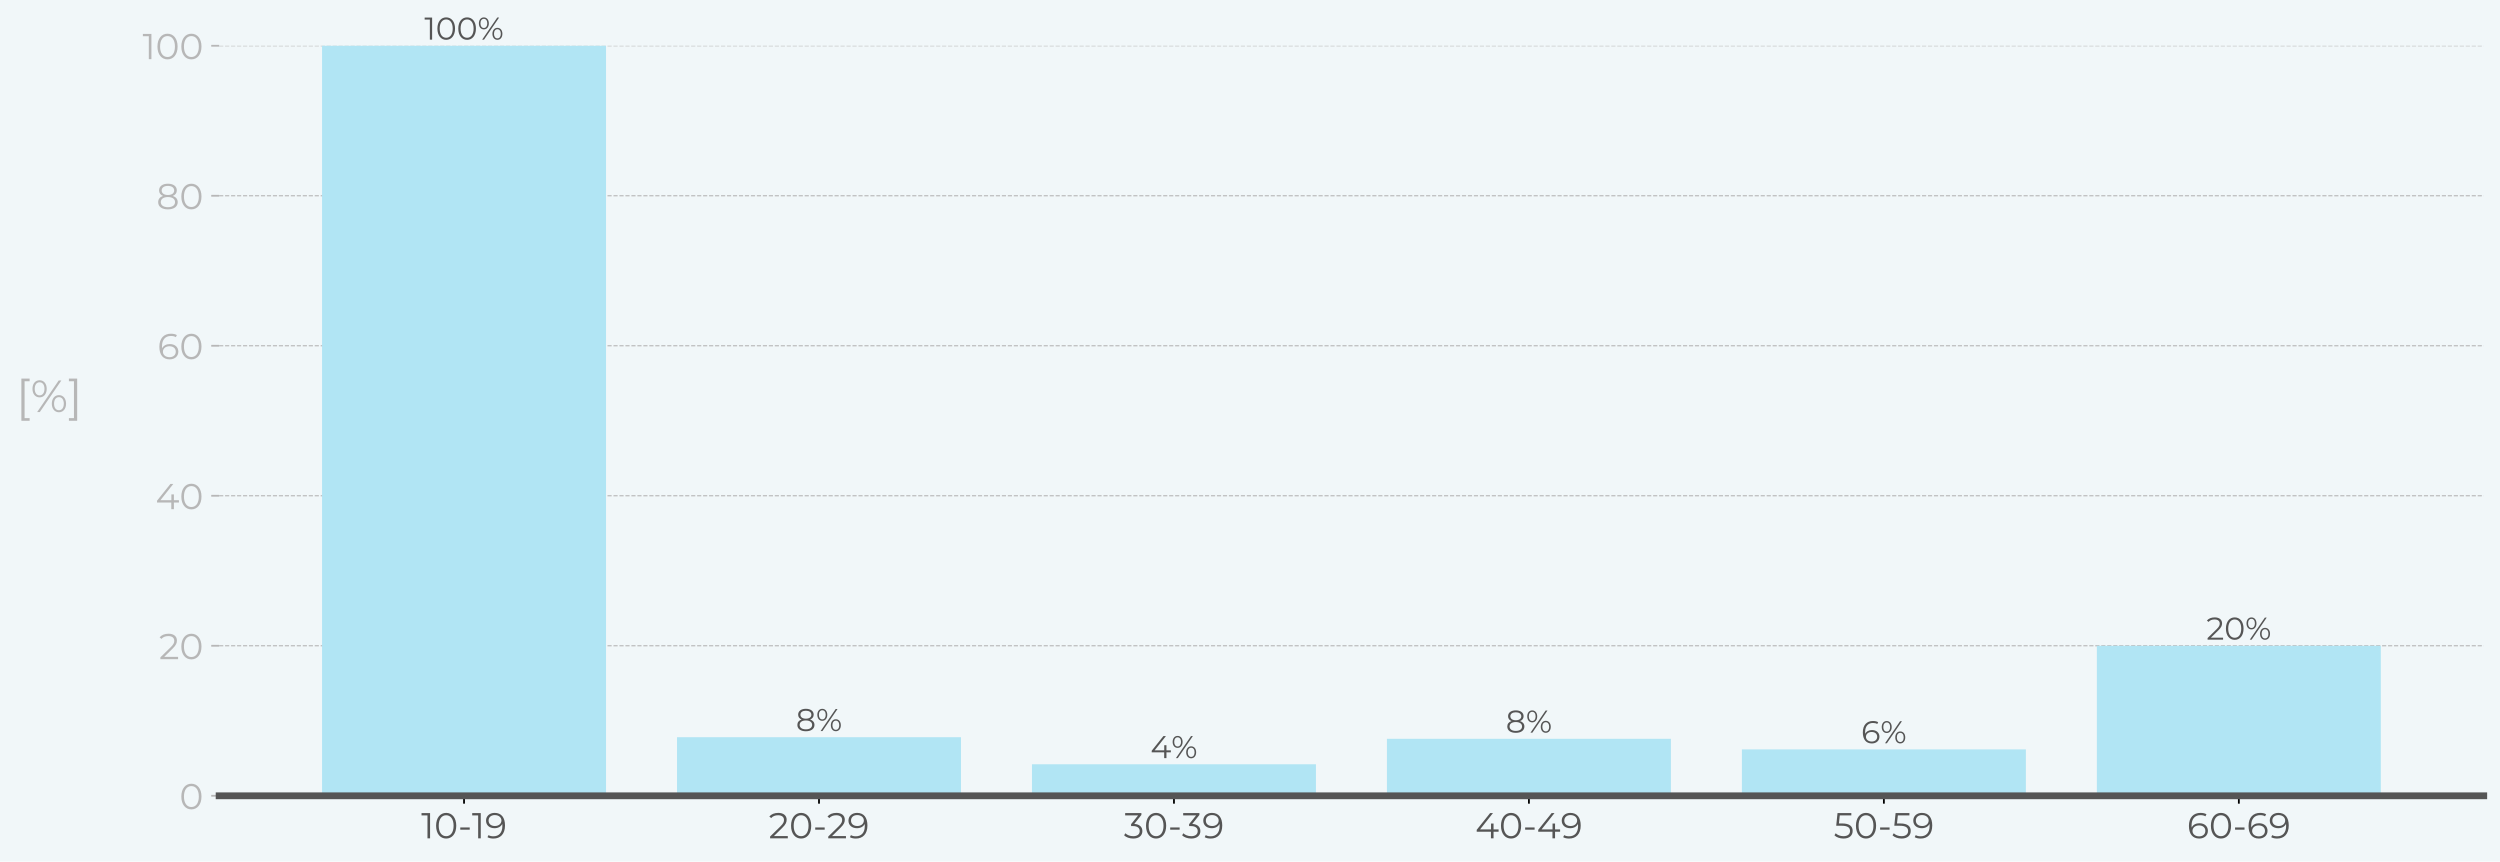
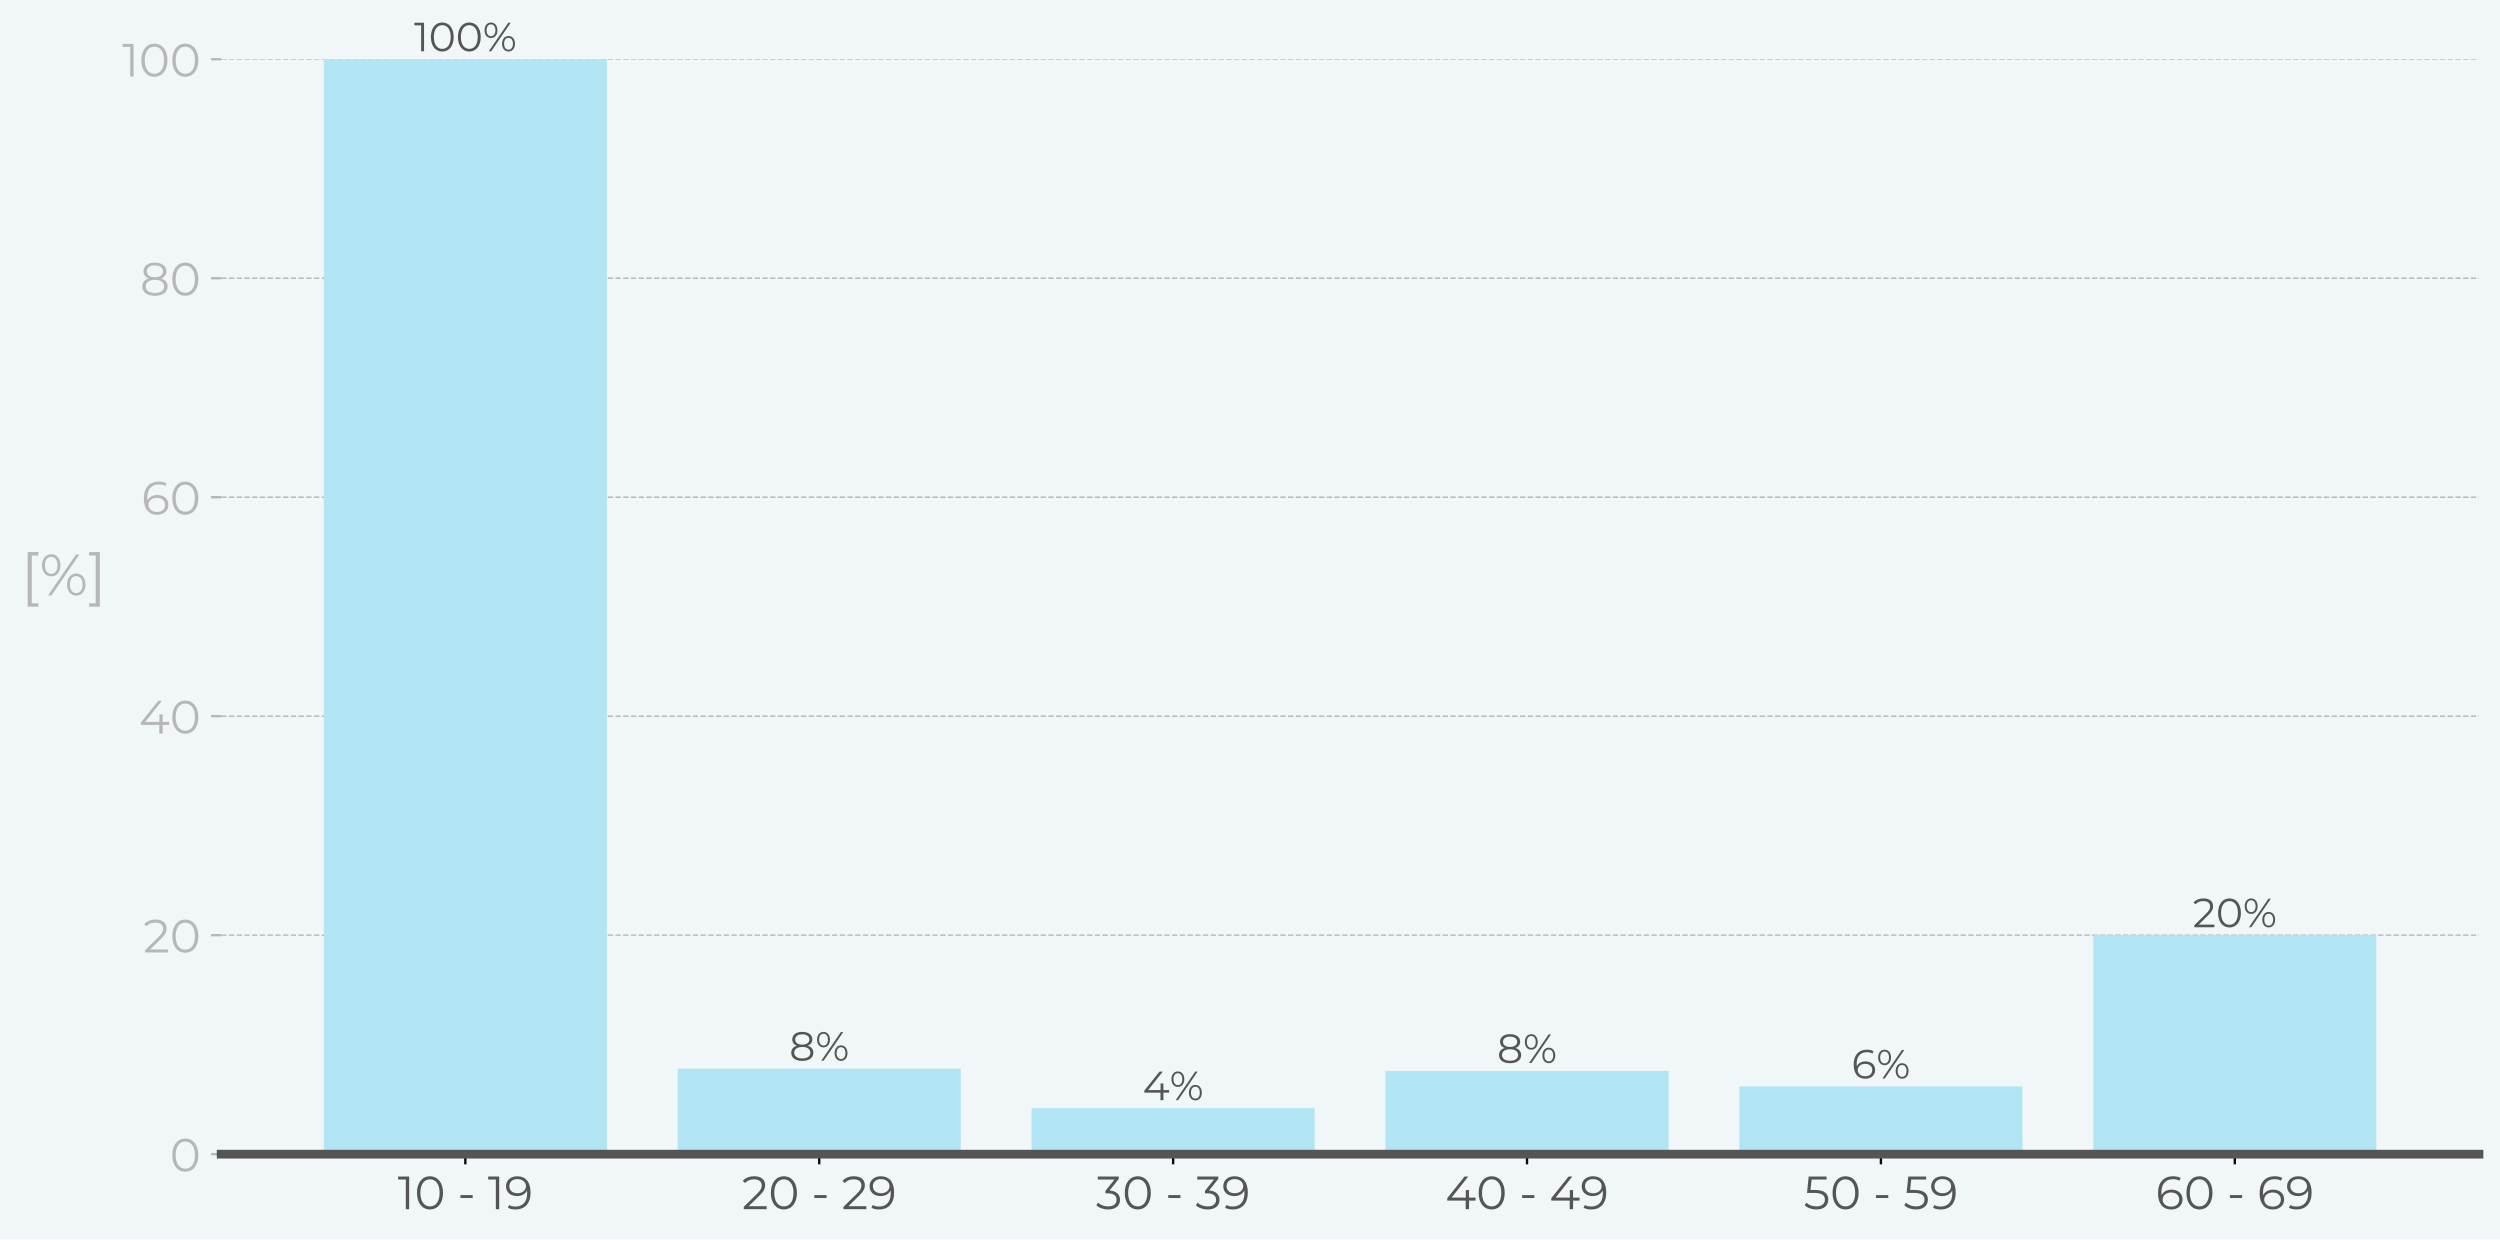
- <svg xmlns="http://www.w3.org/2000/svg" xmlns:xlink="http://www.w3.org/1999/xlink" width="1108.78pt" height="382.123pt" viewBox="0 0 1108.78 382.123" version="1.1">
+ <svg xmlns="http://www.w3.org/2000/svg" xmlns:xlink="http://www.w3.org/1999/xlink" width="856.965pt" height="424.803pt" viewBox="0 0 856.965 424.803" version="1.1">
  <defs>
    <style type="text/css">*{stroke-linejoin: round; stroke-linecap: butt}</style>
  </defs>
  <g id="figure_1">
    <g id="patch_1">
-       <path d="M 0 382.123  L 1108.78 382.123  L 1108.78 0  L 0 0  z " style="fill: #f1f7f9" />
+       <path d="M -0 424.803  L 856.965 424.803  L 856.965 0  L -0 0  z " style="fill: #f1f7f9" />
    </g>
    <g id="axes_1">
      <g id="patch_2">
-         <path d="M 97.18 352.945  L 1101.58 352.945  L 1101.58 20.305  L 97.18 20.305  z " style="fill: #f1f7f9" />
+         <path d="M 75.81 395.625  L 849.765 395.625  L 849.765 20.305  L 75.81 20.305  z " style="fill: #f1f7f9" />
      </g>
      <g id="matplotlib.axis_1">
        <g id="xtick_1">
          <g id="line2d_1">
            <defs>
-               <path id="m6cead8b4ab" d="M 0 0  L 0 3.5  " style="stroke: #000000; stroke-width: 0.8" />
+               <path id="md379e10e63" d="M 0 0  L 0 3.5  " style="stroke: #000000; stroke-width: 0.8" />
            </defs>
            <g>
-               <use xlink:href="#m6cead8b4ab" x="205.806" y="352.945" style="stroke: #000000; stroke-width: 0.8" />
+               <use xlink:href="#md379e10e63" x="159.514" y="395.625" style="stroke: #000000; stroke-width: 0.8" />
            </g>
          </g>
          <g id="text_1">
-             <g style="fill: #555555" transform="translate(186.8063 371.8178)scale(0.16 -0.16)">
+             <g style="fill: #555555" transform="translate(136.3211 414.4978)scale(0.16 -0.16)">
              <defs>
                <path id="Montserrat-Regular-31" d="M 58 4480  L 58 4070  L 1114 4070  L 1114 0  L 1574 0  L 1574 4480  L 58 4480  z " transform="scale(0.015625)" />
                <path id="Montserrat-Regular-30" d="M 2118 -38  C 3155 -38 3910 813 3910 2240  C 3910 3667 3155 4518 2118 4518  C 1082 4518 333 3667 333 2240  C 333 813 1082 -38 2118 -38  z M 2118 384  C 1338 384 800 1043 800 2240  C 800 3437 1338 4096 2118 4096  C 2899 4096 3437 3437 3437 2240  C 3437 1043 2899 384 2118 384  z " transform="scale(0.015625)" />
+                 <path id="Montserrat-Regular-20" transform="scale(0.015625)" />
                <path id="Montserrat-Regular-2d" d="M 384 1536  L 2061 1536  L 2061 1933  L 384 1933  L 384 1536  z " transform="scale(0.015625)" />
                <path id="Montserrat-Regular-39" d="M 1728 4518  C 858 4518 198 3981 198 3142  C 198 2323 819 1798 1709 1798  C 2330 1798 2854 2074 3078 2566  C 3091 2432 3098 2304 3098 2202  C 3098 986 2477 365 1510 365  C 1178 365 870 422 640 576  L 454 205  C 736 32 1114 -38 1517 -38  C 2733 -38 3565 755 3565 2278  C 3565 3693 2918 4518 1728 4518  z M 1779 2189  C 1088 2189 653 2566 653 3155  C 653 3750 1101 4128 1747 4128  C 2522 4128 2931 3661 2931 3168  C 2931 2611 2464 2189 1779 2189  z " transform="scale(0.015625)" />
              </defs>
              <use xlink:href="#Montserrat-Regular-31" />
              <use xlink:href="#Montserrat-Regular-30" x="36.1" />
-               <use xlink:href="#Montserrat-Regular-2d" x="102.3" />
-               <use xlink:href="#Montserrat-Regular-31" x="140.5" />
-               <use xlink:href="#Montserrat-Regular-39" x="176.6" />
+               <use xlink:href="#Montserrat-Regular-20" x="102.3" />
+               <use xlink:href="#Montserrat-Regular-2d" x="128.5" />
+               <use xlink:href="#Montserrat-Regular-20" x="166.7" />
+               <use xlink:href="#Montserrat-Regular-31" x="192.9" />
+               <use xlink:href="#Montserrat-Regular-39" x="229" />
            </g>
          </g>
        </g>
        <g id="xtick_2">
          <g id="line2d_2">
            <g>
-               <use xlink:href="#m6cead8b4ab" x="363.236" y="352.945" style="stroke: #000000; stroke-width: 0.8" />
+               <use xlink:href="#md379e10e63" x="280.823" y="395.625" style="stroke: #000000; stroke-width: 0.8" />
            </g>
          </g>
          <g id="text_2">
-             <g style="fill: #555555" transform="translate(340.9233 371.8178)scale(0.16 -0.16)">
+             <g style="fill: #555555" transform="translate(254.3182 414.4978)scale(0.16 -0.16)">
              <defs>
                <path id="Montserrat-Regular-32" d="M 928 410  L 2451 1907  C 3053 2496 3187 2880 3187 3309  C 3187 4058 2611 4518 1702 4518  C 1018 4518 461 4288 115 3878  L 442 3597  C 736 3936 1139 4096 1664 4096  C 2349 4096 2714 3776 2714 3258  C 2714 2950 2618 2650 2112 2150  L 250 326  L 250 0  L 3392 0  L 3392 410  L 928 410  z " transform="scale(0.015625)" />
              </defs>
              <use xlink:href="#Montserrat-Regular-32" />
              <use xlink:href="#Montserrat-Regular-30" x="56.8" />
-               <use xlink:href="#Montserrat-Regular-2d" x="123" />
-               <use xlink:href="#Montserrat-Regular-32" x="161.2" />
-               <use xlink:href="#Montserrat-Regular-39" x="218" />
+               <use xlink:href="#Montserrat-Regular-20" x="123" />
+               <use xlink:href="#Montserrat-Regular-2d" x="149.2" />
+               <use xlink:href="#Montserrat-Regular-20" x="187.4" />
+               <use xlink:href="#Montserrat-Regular-32" x="213.6" />
+               <use xlink:href="#Montserrat-Regular-39" x="270.4" />
            </g>
          </g>
        </g>
        <g id="xtick_3">
          <g id="line2d_3">
            <g>
-               <use xlink:href="#m6cead8b4ab" x="520.665" y="352.945" style="stroke: #000000; stroke-width: 0.8" />
+               <use xlink:href="#md379e10e63" x="402.133" y="395.625" style="stroke: #000000; stroke-width: 0.8" />
            </g>
          </g>
          <g id="text_3">
-             <g style="fill: #555555" transform="translate(498.4153 371.8178)scale(0.16 -0.16)">
+             <g style="fill: #555555" transform="translate(375.6902 414.4978)scale(0.16 -0.16)">
              <defs>
                <path id="Montserrat-Regular-33" d="M 1856 2560  L 3123 4154  L 3123 4480  L 243 4480  L 243 4070  L 2534 4070  L 1293 2515  L 1293 2176  L 1613 2176  C 2445 2176 2822 1824 2822 1286  C 2822 730 2413 384 1670 384  C 1088 384 570 602 282 902  L 58 538  C 403 186 1024 -38 1670 -38  C 2752 -38 3296 538 3296 1286  C 3296 2003 2816 2509 1856 2560  z " transform="scale(0.015625)" />
              </defs>
              <use xlink:href="#Montserrat-Regular-33" />
              <use xlink:href="#Montserrat-Regular-30" x="56.4" />
-               <use xlink:href="#Montserrat-Regular-2d" x="122.6" />
-               <use xlink:href="#Montserrat-Regular-33" x="160.8" />
-               <use xlink:href="#Montserrat-Regular-39" x="217.2" />
+               <use xlink:href="#Montserrat-Regular-20" x="122.6" />
+               <use xlink:href="#Montserrat-Regular-2d" x="148.8" />
+               <use xlink:href="#Montserrat-Regular-20" x="187" />
+               <use xlink:href="#Montserrat-Regular-33" x="213.2" />
+               <use xlink:href="#Montserrat-Regular-39" x="269.6" />
            </g>
          </g>
        </g>
        <g id="xtick_4">
          <g id="line2d_4">
            <g>
-               <use xlink:href="#m6cead8b4ab" x="678.095" y="352.945" style="stroke: #000000; stroke-width: 0.8" />
+               <use xlink:href="#md379e10e63" x="523.442" y="395.625" style="stroke: #000000; stroke-width: 0.8" />
            </g>
          </g>
          <g id="text_4">
-             <g style="fill: #555555" transform="translate(654.2947 371.8178)scale(0.16 -0.16)">
+             <g style="fill: #555555" transform="translate(495.4498 414.4978)scale(0.16 -0.16)">
              <defs>
                <path id="Montserrat-Regular-34" d="M 4141 1587  L 3245 1587  L 3245 2624  L 2797 2624  L 2797 1587  L 851 1587  L 3142 4480  L 2630 4480  L 256 1510  L 256 1178  L 2784 1178  L 2784 0  L 3245 0  L 3245 1178  L 4141 1178  L 4141 1587  z " transform="scale(0.015625)" />
              </defs>
              <use xlink:href="#Montserrat-Regular-34" />
              <use xlink:href="#Montserrat-Regular-30" x="66.1" />
-               <use xlink:href="#Montserrat-Regular-2d" x="132.3" />
-               <use xlink:href="#Montserrat-Regular-34" x="170.5" />
-               <use xlink:href="#Montserrat-Regular-39" x="236.6" />
+               <use xlink:href="#Montserrat-Regular-20" x="132.3" />
+               <use xlink:href="#Montserrat-Regular-2d" x="158.5" />
+               <use xlink:href="#Montserrat-Regular-20" x="196.7" />
+               <use xlink:href="#Montserrat-Regular-34" x="222.9" />
+               <use xlink:href="#Montserrat-Regular-39" x="289" />
            </g>
          </g>
        </g>
        <g id="xtick_5">
          <g id="line2d_5">
            <g>
-               <use xlink:href="#m6cead8b4ab" x="835.524" y="352.945" style="stroke: #000000; stroke-width: 0.8" />
+               <use xlink:href="#md379e10e63" x="644.752" y="395.625" style="stroke: #000000; stroke-width: 0.8" />
            </g>
          </g>
          <g id="text_5">
-             <g style="fill: #555555" transform="translate(813.2442 371.8178)scale(0.16 -0.16)">
+             <g style="fill: #555555" transform="translate(618.2793 414.4978)scale(0.16 -0.16)">
              <defs>
                <path id="Montserrat-Regular-35" d="M 1510 2643  L 934 2643  L 1088 4070  L 3136 4070  L 3136 4480  L 685 4480  L 454 2234  L 1408 2234  C 2547 2234 2906 1875 2906 1299  C 2906 755 2502 384 1741 384  C 1165 384 653 602 365 902  L 141 538  C 486 186 1101 -38 1747 -38  C 2842 -38 3373 557 3373 1318  C 3373 2112 2861 2643 1510 2643  z " transform="scale(0.015625)" />
              </defs>
              <use xlink:href="#Montserrat-Regular-35" />
              <use xlink:href="#Montserrat-Regular-30" x="56.6" />
-               <use xlink:href="#Montserrat-Regular-2d" x="122.8" />
-               <use xlink:href="#Montserrat-Regular-35" x="161" />
-               <use xlink:href="#Montserrat-Regular-39" x="217.6" />
+               <use xlink:href="#Montserrat-Regular-20" x="122.8" />
+               <use xlink:href="#Montserrat-Regular-2d" x="149" />
+               <use xlink:href="#Montserrat-Regular-20" x="187.2" />
+               <use xlink:href="#Montserrat-Regular-35" x="213.4" />
+               <use xlink:href="#Montserrat-Regular-39" x="270" />
            </g>
          </g>
        </g>
        <g id="xtick_6">
          <g id="line2d_6">
            <g>
-               <use xlink:href="#m6cead8b4ab" x="992.954" y="352.945" style="stroke: #000000; stroke-width: 0.8" />
+               <use xlink:href="#md379e10e63" x="766.061" y="395.625" style="stroke: #000000; stroke-width: 0.8" />
            </g>
          </g>
          <g id="text_6">
-             <g style="fill: #555555" transform="translate(969.9837 371.8178)scale(0.16 -0.16)">
+             <g style="fill: #555555" transform="translate(738.8989 414.4978)scale(0.16 -0.16)">
              <defs>
                <path id="Montserrat-Regular-36" d="M 2189 2682  C 1568 2682 1043 2406 819 1914  C 806 2048 800 2176 800 2278  C 800 3494 1421 4115 2387 4115  C 2720 4115 3027 4058 3258 3904  L 3443 4275  C 3162 4448 2784 4518 2381 4518  C 1165 4518 333 3725 333 2202  C 333 787 979 -38 2170 -38  C 3040 -38 3699 499 3699 1338  C 3699 2157 3078 2682 2189 2682  z M 2150 352  C 1376 352 966 819 966 1312  C 966 1869 1434 2291 2118 2291  C 2810 2291 3245 1914 3245 1325  C 3245 730 2797 352 2150 352  z " transform="scale(0.015625)" />
              </defs>
              <use xlink:href="#Montserrat-Regular-36" />
              <use xlink:href="#Montserrat-Regular-30" x="60.9" />
-               <use xlink:href="#Montserrat-Regular-2d" x="127.1" />
-               <use xlink:href="#Montserrat-Regular-36" x="165.3" />
-               <use xlink:href="#Montserrat-Regular-39" x="226.2" />
+               <use xlink:href="#Montserrat-Regular-20" x="127.1" />
+               <use xlink:href="#Montserrat-Regular-2d" x="153.3" />
+               <use xlink:href="#Montserrat-Regular-20" x="191.5" />
+               <use xlink:href="#Montserrat-Regular-36" x="217.7" />
+               <use xlink:href="#Montserrat-Regular-39" x="278.6" />
            </g>
          </g>
        </g>
      </g>
      <g id="matplotlib.axis_2">
        <g id="ytick_1">
          <g id="line2d_7">
-             <path d="M 97.18 352.945  L 1101.58 352.945  " clip-path="url(#p1ff776df8e)" style="fill: none; stroke-dasharray: 1.85,0.8; stroke-dashoffset: 0; stroke: #b7b7b7; stroke-width: 0.5" />
+             <path d="M 75.81 395.625  L 849.765 395.625  " clip-path="url(#p858e8c83e8)" style="fill: none; stroke-dasharray: 1.85,0.8; stroke-dashoffset: 0; stroke: #b7b7b7; stroke-width: 0.5" />
          </g>
          <g id="line2d_8">
            <defs>
-               <path id="ma09c9087f0" d="M 0 0  L -3.5 0  " style="stroke: #b7b7b7; stroke-width: 0.8" />
+               <path id="md4e773f577" d="M 0 0  L -3.5 0  " style="stroke: #b7b7b7; stroke-width: 0.8" />
            </defs>
            <g>
-               <use xlink:href="#ma09c9087f0" x="97.18" y="352.945" style="fill: #b7b7b7; stroke: #b7b7b7; stroke-width: 0.8" />
+               <use xlink:href="#md4e773f577" x="75.81" y="395.625" style="fill: #b7b7b7; stroke: #b7b7b7; stroke-width: 0.8" />
            </g>
          </g>
          <g id="text_7">
-             <g style="fill: #b7b7b7" transform="translate(79.5875 358.8816)scale(0.16 -0.16)">
+             <g style="fill: #b7b7b7" transform="translate(58.2175 401.5616)scale(0.16 -0.16)">
              <use xlink:href="#Montserrat-Regular-30" />
            </g>
          </g>
        </g>
        <g id="ytick_2">
          <g id="line2d_9">
-             <path d="M 97.18 286.417  L 1101.58 286.417  " clip-path="url(#p1ff776df8e)" style="fill: none; stroke-dasharray: 1.85,0.8; stroke-dashoffset: 0; stroke: #b7b7b7; stroke-width: 0.5" />
+             <path d="M 75.81 320.561  L 849.765 320.561  " clip-path="url(#p858e8c83e8)" style="fill: none; stroke-dasharray: 1.85,0.8; stroke-dashoffset: 0; stroke: #b7b7b7; stroke-width: 0.5" />
          </g>
          <g id="line2d_10">
            <g>
-               <use xlink:href="#ma09c9087f0" x="97.18" y="286.417" style="fill: #b7b7b7; stroke: #b7b7b7; stroke-width: 0.8" />
+               <use xlink:href="#md4e773f577" x="75.81" y="320.561" style="fill: #b7b7b7; stroke: #b7b7b7; stroke-width: 0.8" />
            </g>
          </g>
          <g id="text_8">
-             <g style="fill: #b7b7b7" transform="translate(70.5 292.3536)scale(0.16 -0.16)">
+             <g style="fill: #b7b7b7" transform="translate(49.13 326.4976)scale(0.16 -0.16)">
              <use xlink:href="#Montserrat-Regular-32" />
              <use xlink:href="#Montserrat-Regular-30" x="56.8" />
            </g>
          </g>
        </g>
        <g id="ytick_3">
          <g id="line2d_11">
-             <path d="M 97.18 219.889  L 1101.58 219.889  " clip-path="url(#p1ff776df8e)" style="fill: none; stroke-dasharray: 1.85,0.8; stroke-dashoffset: 0; stroke: #b7b7b7; stroke-width: 0.5" />
+             <path d="M 75.81 245.497  L 849.765 245.497  " clip-path="url(#p858e8c83e8)" style="fill: none; stroke-dasharray: 1.85,0.8; stroke-dashoffset: 0; stroke: #b7b7b7; stroke-width: 0.5" />
          </g>
          <g id="line2d_12">
            <g>
-               <use xlink:href="#ma09c9087f0" x="97.18" y="219.889" style="fill: #b7b7b7; stroke: #b7b7b7; stroke-width: 0.8" />
+               <use xlink:href="#md4e773f577" x="75.81" y="245.497" style="fill: #b7b7b7; stroke: #b7b7b7; stroke-width: 0.8" />
            </g>
          </g>
          <g id="text_9">
-             <g style="fill: #b7b7b7" transform="translate(69.0125 225.8256)scale(0.16 -0.16)">
+             <g style="fill: #b7b7b7" transform="translate(47.6425 251.4336)scale(0.16 -0.16)">
              <use xlink:href="#Montserrat-Regular-34" />
              <use xlink:href="#Montserrat-Regular-30" x="66.1" />
            </g>
          </g>
        </g>
        <g id="ytick_4">
          <g id="line2d_13">
-             <path d="M 97.18 153.361  L 1101.58 153.361  " clip-path="url(#p1ff776df8e)" style="fill: none; stroke-dasharray: 1.85,0.8; stroke-dashoffset: 0; stroke: #b7b7b7; stroke-width: 0.5" />
+             <path d="M 75.81 170.433  L 849.765 170.433  " clip-path="url(#p858e8c83e8)" style="fill: none; stroke-dasharray: 1.85,0.8; stroke-dashoffset: 0; stroke: #b7b7b7; stroke-width: 0.5" />
          </g>
          <g id="line2d_14">
            <g>
-               <use xlink:href="#ma09c9087f0" x="97.18" y="153.361" style="fill: #b7b7b7; stroke: #b7b7b7; stroke-width: 0.8" />
+               <use xlink:href="#md4e773f577" x="75.81" y="170.433" style="fill: #b7b7b7; stroke: #b7b7b7; stroke-width: 0.8" />
            </g>
          </g>
          <g id="text_10">
-             <g style="fill: #b7b7b7" transform="translate(69.8425 159.2976)scale(0.16 -0.16)">
+             <g style="fill: #b7b7b7" transform="translate(48.4725 176.3696)scale(0.16 -0.16)">
              <use xlink:href="#Montserrat-Regular-36" />
              <use xlink:href="#Montserrat-Regular-30" x="60.9" />
            </g>
          </g>
        </g>
        <g id="ytick_5">
          <g id="line2d_15">
-             <path d="M 97.18 86.833  L 1101.58 86.833  " clip-path="url(#p1ff776df8e)" style="fill: none; stroke-dasharray: 1.85,0.8; stroke-dashoffset: 0; stroke: #b7b7b7; stroke-width: 0.5" />
+             <path d="M 75.81 95.369  L 849.765 95.369  " clip-path="url(#p858e8c83e8)" style="fill: none; stroke-dasharray: 1.85,0.8; stroke-dashoffset: 0; stroke: #b7b7b7; stroke-width: 0.5" />
          </g>
          <g id="line2d_16">
            <g>
-               <use xlink:href="#ma09c9087f0" x="97.18" y="86.833" style="fill: #b7b7b7; stroke: #b7b7b7; stroke-width: 0.8" />
+               <use xlink:href="#md4e773f577" x="75.81" y="95.369" style="fill: #b7b7b7; stroke: #b7b7b7; stroke-width: 0.8" />
            </g>
          </g>
          <g id="text_11">
-             <g style="fill: #b7b7b7" transform="translate(69.38 92.76956)scale(0.16 -0.16)">
+             <g style="fill: #b7b7b7" transform="translate(48.01 101.3056)scale(0.16 -0.16)">
              <defs>
                <path id="Montserrat-Regular-38" d="M 2899 2349  C 3360 2528 3616 2867 3616 3334  C 3616 4064 2982 4518 2035 4518  C 1088 4518 467 4064 467 3334  C 467 2867 717 2528 1171 2349  C 614 2163 307 1786 307 1248  C 307 454 960 -38 2035 -38  C 3104 -38 3776 454 3776 1248  C 3776 1779 3462 2163 2899 2349  z M 928 3322  C 928 3821 1357 4128 2035 4128  C 2707 4128 3149 3821 3149 3315  C 3149 2829 2733 2515 2035 2515  C 1338 2515 928 2829 928 3322  z M 2035 352  C 1242 352 774 698 774 1254  C 774 1805 1242 2150 2035 2150  C 2829 2150 3302 1805 3302 1254  C 3302 698 2829 352 2035 352  z " transform="scale(0.015625)" />
              </defs>
              <use xlink:href="#Montserrat-Regular-38" />
              <use xlink:href="#Montserrat-Regular-30" x="63.8" />
            </g>
          </g>
        </g>
        <g id="ytick_6">
          <g id="line2d_17">
-             <path d="M 97.18 20.305  L 1101.58 20.305  " clip-path="url(#p1ff776df8e)" style="fill: none; stroke-dasharray: 1.85,0.8; stroke-dashoffset: 0; stroke: #b7b7b7; stroke-width: 0.5" />
+             <path d="M 75.81 20.305  L 849.765 20.305  " clip-path="url(#p858e8c83e8)" style="fill: none; stroke-dasharray: 1.85,0.8; stroke-dashoffset: 0; stroke: #b7b7b7; stroke-width: 0.5" />
          </g>
          <g id="line2d_18">
            <g>
-               <use xlink:href="#ma09c9087f0" x="97.18" y="20.305" style="fill: #b7b7b7; stroke: #b7b7b7; stroke-width: 0.8" />
+               <use xlink:href="#md4e773f577" x="75.81" y="20.305" style="fill: #b7b7b7; stroke: #b7b7b7; stroke-width: 0.8" />
            </g>
          </g>
          <g id="text_12">
-             <g style="fill: #b7b7b7" transform="translate(63.22 26.24156)scale(0.16 -0.16)">
+             <g style="fill: #b7b7b7" transform="translate(41.85 26.24156)scale(0.16 -0.16)">
              <use xlink:href="#Montserrat-Regular-31" />
              <use xlink:href="#Montserrat-Regular-30" x="36.1" />
              <use xlink:href="#Montserrat-Regular-30" x="102.3" />
            </g>
          </g>
        </g>
        <g id="text_13">
-           <g style="fill: #b7b7b7" transform="translate(7.2 182.7441)scale(0.2 -0.2)">
+           <g style="fill: #b7b7b7" transform="translate(7.2 204.0841)scale(0.2 -0.2)">
            <defs>
              <path id="Montserrat-Regular-5b" d="M 730 -1242  L 1901 -1242  L 1901 -864  L 1184 -864  L 1184 4371  L 1901 4371  L 1901 4749  L 730 4749  L 730 -1242  z " transform="scale(0.015625)" />
              <path id="Montserrat-Regular-25" d="M 1280 2080  C 1875 2080 2291 2560 2291 3296  C 2291 4032 1875 4512 1280 4512  C 678 4512 269 4026 269 3296  C 269 2566 678 2080 1280 2080  z M 934 0  L 1312 0  L 4371 4480  L 3994 4480  L 934 0  z M 1280 2368  C 858 2368 589 2720 589 3296  C 589 3872 858 4224 1280 4224  C 1696 4224 1971 3878 1971 3296  C 1971 2714 1696 2368 1280 2368  z M 4026 -32  C 4627 -32 5037 454 5037 1184  C 5037 1914 4627 2400 4026 2400  C 3430 2400 3014 1914 3014 1184  C 3014 454 3430 -32 4026 -32  z M 4026 256  C 3610 256 3334 602 3334 1184  C 3334 1766 3610 2112 4026 2112  C 4448 2112 4717 1760 4717 1184  C 4717 608 4448 256 4026 256  z " transform="scale(0.015625)" />
              <path id="Montserrat-Regular-5d" d="M 1306 -1242  L 1306 4749  L 134 4749  L 134 4371  L 851 4371  L 851 -864  L 134 -864  L 134 -1242  L 1306 -1242  z " transform="scale(0.015625)" />
            </defs>
            <use xlink:href="#Montserrat-Regular-5b" />
            <use xlink:href="#Montserrat-Regular-25" x="31.8" />
            <use xlink:href="#Montserrat-Regular-5d" x="114.7" />
          </g>
        </g>
      </g>
      <g id="patch_3">
-         <path d="M 142.835 352.945  L 268.778 352.945  L 268.778 20.305  L 142.835 20.305  z " clip-path="url(#p1ff776df8e)" style="fill: #b1e5f4" />
+         <path d="M 110.99 395.625  L 208.037 395.625  L 208.037 20.305  L 110.99 20.305  z " clip-path="url(#p858e8c83e8)" style="fill: #b1e5f4" />
      </g>
      <g id="patch_4">
-         <path d="M 300.264 352.945  L 426.208 352.945  L 426.208 326.958  L 300.264 326.958  z " clip-path="url(#p1ff776df8e)" style="fill: #b1e5f4" />
+         <path d="M 232.299 395.625  L 329.347 395.625  L 329.347 366.303  L 232.299 366.303  z " clip-path="url(#p858e8c83e8)" style="fill: #b1e5f4" />
      </g>
      <g id="patch_5">
-         <path d="M 457.693 352.945  L 583.637 352.945  L 583.637 338.969  L 457.693 338.969  z " clip-path="url(#p1ff776df8e)" style="fill: #b1e5f4" />
+         <path d="M 353.609 395.625  L 450.657 395.625  L 450.657 379.856  L 353.609 379.856  z " clip-path="url(#p858e8c83e8)" style="fill: #b1e5f4" />
      </g>
      <g id="patch_6">
-         <path d="M 615.123 352.945  L 741.067 352.945  L 741.067 327.657  L 615.123 327.657  z " clip-path="url(#p1ff776df8e)" style="fill: #b1e5f4" />
+         <path d="M 474.918 395.625  L 571.966 395.625  L 571.966 367.092  L 474.918 367.092  z " clip-path="url(#p858e8c83e8)" style="fill: #b1e5f4" />
      </g>
      <g id="patch_7">
-         <path d="M 772.552 352.945  L 898.496 352.945  L 898.496 332.37  L 772.552 332.37  z " clip-path="url(#p1ff776df8e)" style="fill: #b1e5f4" />
+         <path d="M 596.228 395.625  L 693.276 395.625  L 693.276 372.41  L 596.228 372.41  z " clip-path="url(#p858e8c83e8)" style="fill: #b1e5f4" />
      </g>
      <g id="patch_8">
-         <path d="M 929.982 352.945  L 1055.925 352.945  L 1055.925 286.417  L 929.982 286.417  z " clip-path="url(#p1ff776df8e)" style="fill: #b1e5f4" />
+         <path d="M 717.538 395.625  L 814.585 395.625  L 814.585 320.561  L 717.538 320.561  z " clip-path="url(#p858e8c83e8)" style="fill: #b1e5f4" />
      </g>
      <g id="text_14">
-         <g style="fill: #555555" transform="translate(188.2079 17.58844)scale(0.14 -0.14)">
+         <g style="fill: #555555" transform="translate(141.9152 17.58844)scale(0.14 -0.14)">
          <use xlink:href="#Montserrat-Regular-31" />
          <use xlink:href="#Montserrat-Regular-30" x="36.1" />
          <use xlink:href="#Montserrat-Regular-30" x="102.3" />
          <use xlink:href="#Montserrat-Regular-25" x="168.5" />
        </g>
      </g>
      <g id="text_15">
-         <g style="fill: #555555" transform="translate(352.9666 324.2409)scale(0.14 -0.14)">
+         <g style="fill: #555555" transform="translate(270.5539 363.5866)scale(0.14 -0.14)">
          <use xlink:href="#Montserrat-Regular-38" />
          <use xlink:href="#Montserrat-Regular-25" x="63.8" />
        </g>
      </g>
      <g id="text_16">
-         <g style="fill: #555555" transform="translate(510.2353 336.252)scale(0.14 -0.14)">
+         <g style="fill: #555555" transform="translate(391.7027 377.1387)scale(0.14 -0.14)">
          <use xlink:href="#Montserrat-Regular-34" />
          <use xlink:href="#Montserrat-Regular-25" x="66.1" />
        </g>
      </g>
      <g id="text_17">
-         <g style="fill: #555555" transform="translate(667.8255 324.94)scale(0.14 -0.14)">
+         <g style="fill: #555555" transform="translate(513.1731 364.3753)scale(0.14 -0.14)">
          <use xlink:href="#Montserrat-Regular-38" />
          <use xlink:href="#Montserrat-Regular-25" x="63.8" />
        </g>
      </g>
      <g id="text_18">
-         <g style="fill: #555555" transform="translate(825.4573 329.6528)scale(0.14 -0.14)">
+         <g style="fill: #555555" transform="translate(634.685 369.6928)scale(0.14 -0.14)">
          <use xlink:href="#Montserrat-Regular-36" />
          <use xlink:href="#Montserrat-Regular-25" x="60.9" />
        </g>
      </g>
      <g id="text_19">
-         <g style="fill: #555555" transform="translate(978.5402 283.7004)scale(0.14 -0.14)">
+         <g style="fill: #555555" transform="translate(751.648 317.8444)scale(0.14 -0.14)">
          <use xlink:href="#Montserrat-Regular-32" />
          <use xlink:href="#Montserrat-Regular-30" x="56.8" />
          <use xlink:href="#Montserrat-Regular-25" x="123" />
        </g>
      </g>
      <g id="line2d_19">
-         <path d="M 97.18 352.945  L 1101.58 352.945  " style="fill: none; stroke: #555555; stroke-width: 3; stroke-linecap: square" />
+         <path d="M 75.81 395.625  L 849.765 395.625  " style="fill: none; stroke: #555555; stroke-width: 3; stroke-linecap: square" />
      </g>
    </g>
  </g>
  <defs>
-     <clipPath id="p1ff776df8e">
-       <rect x="97.18" y="20.305" width="1004.4" height="332.64" />
+     <clipPath id="p858e8c83e8">
+       <rect x="75.81" y="20.305" width="773.955" height="375.32" />
    </clipPath>
  </defs>
</svg>
